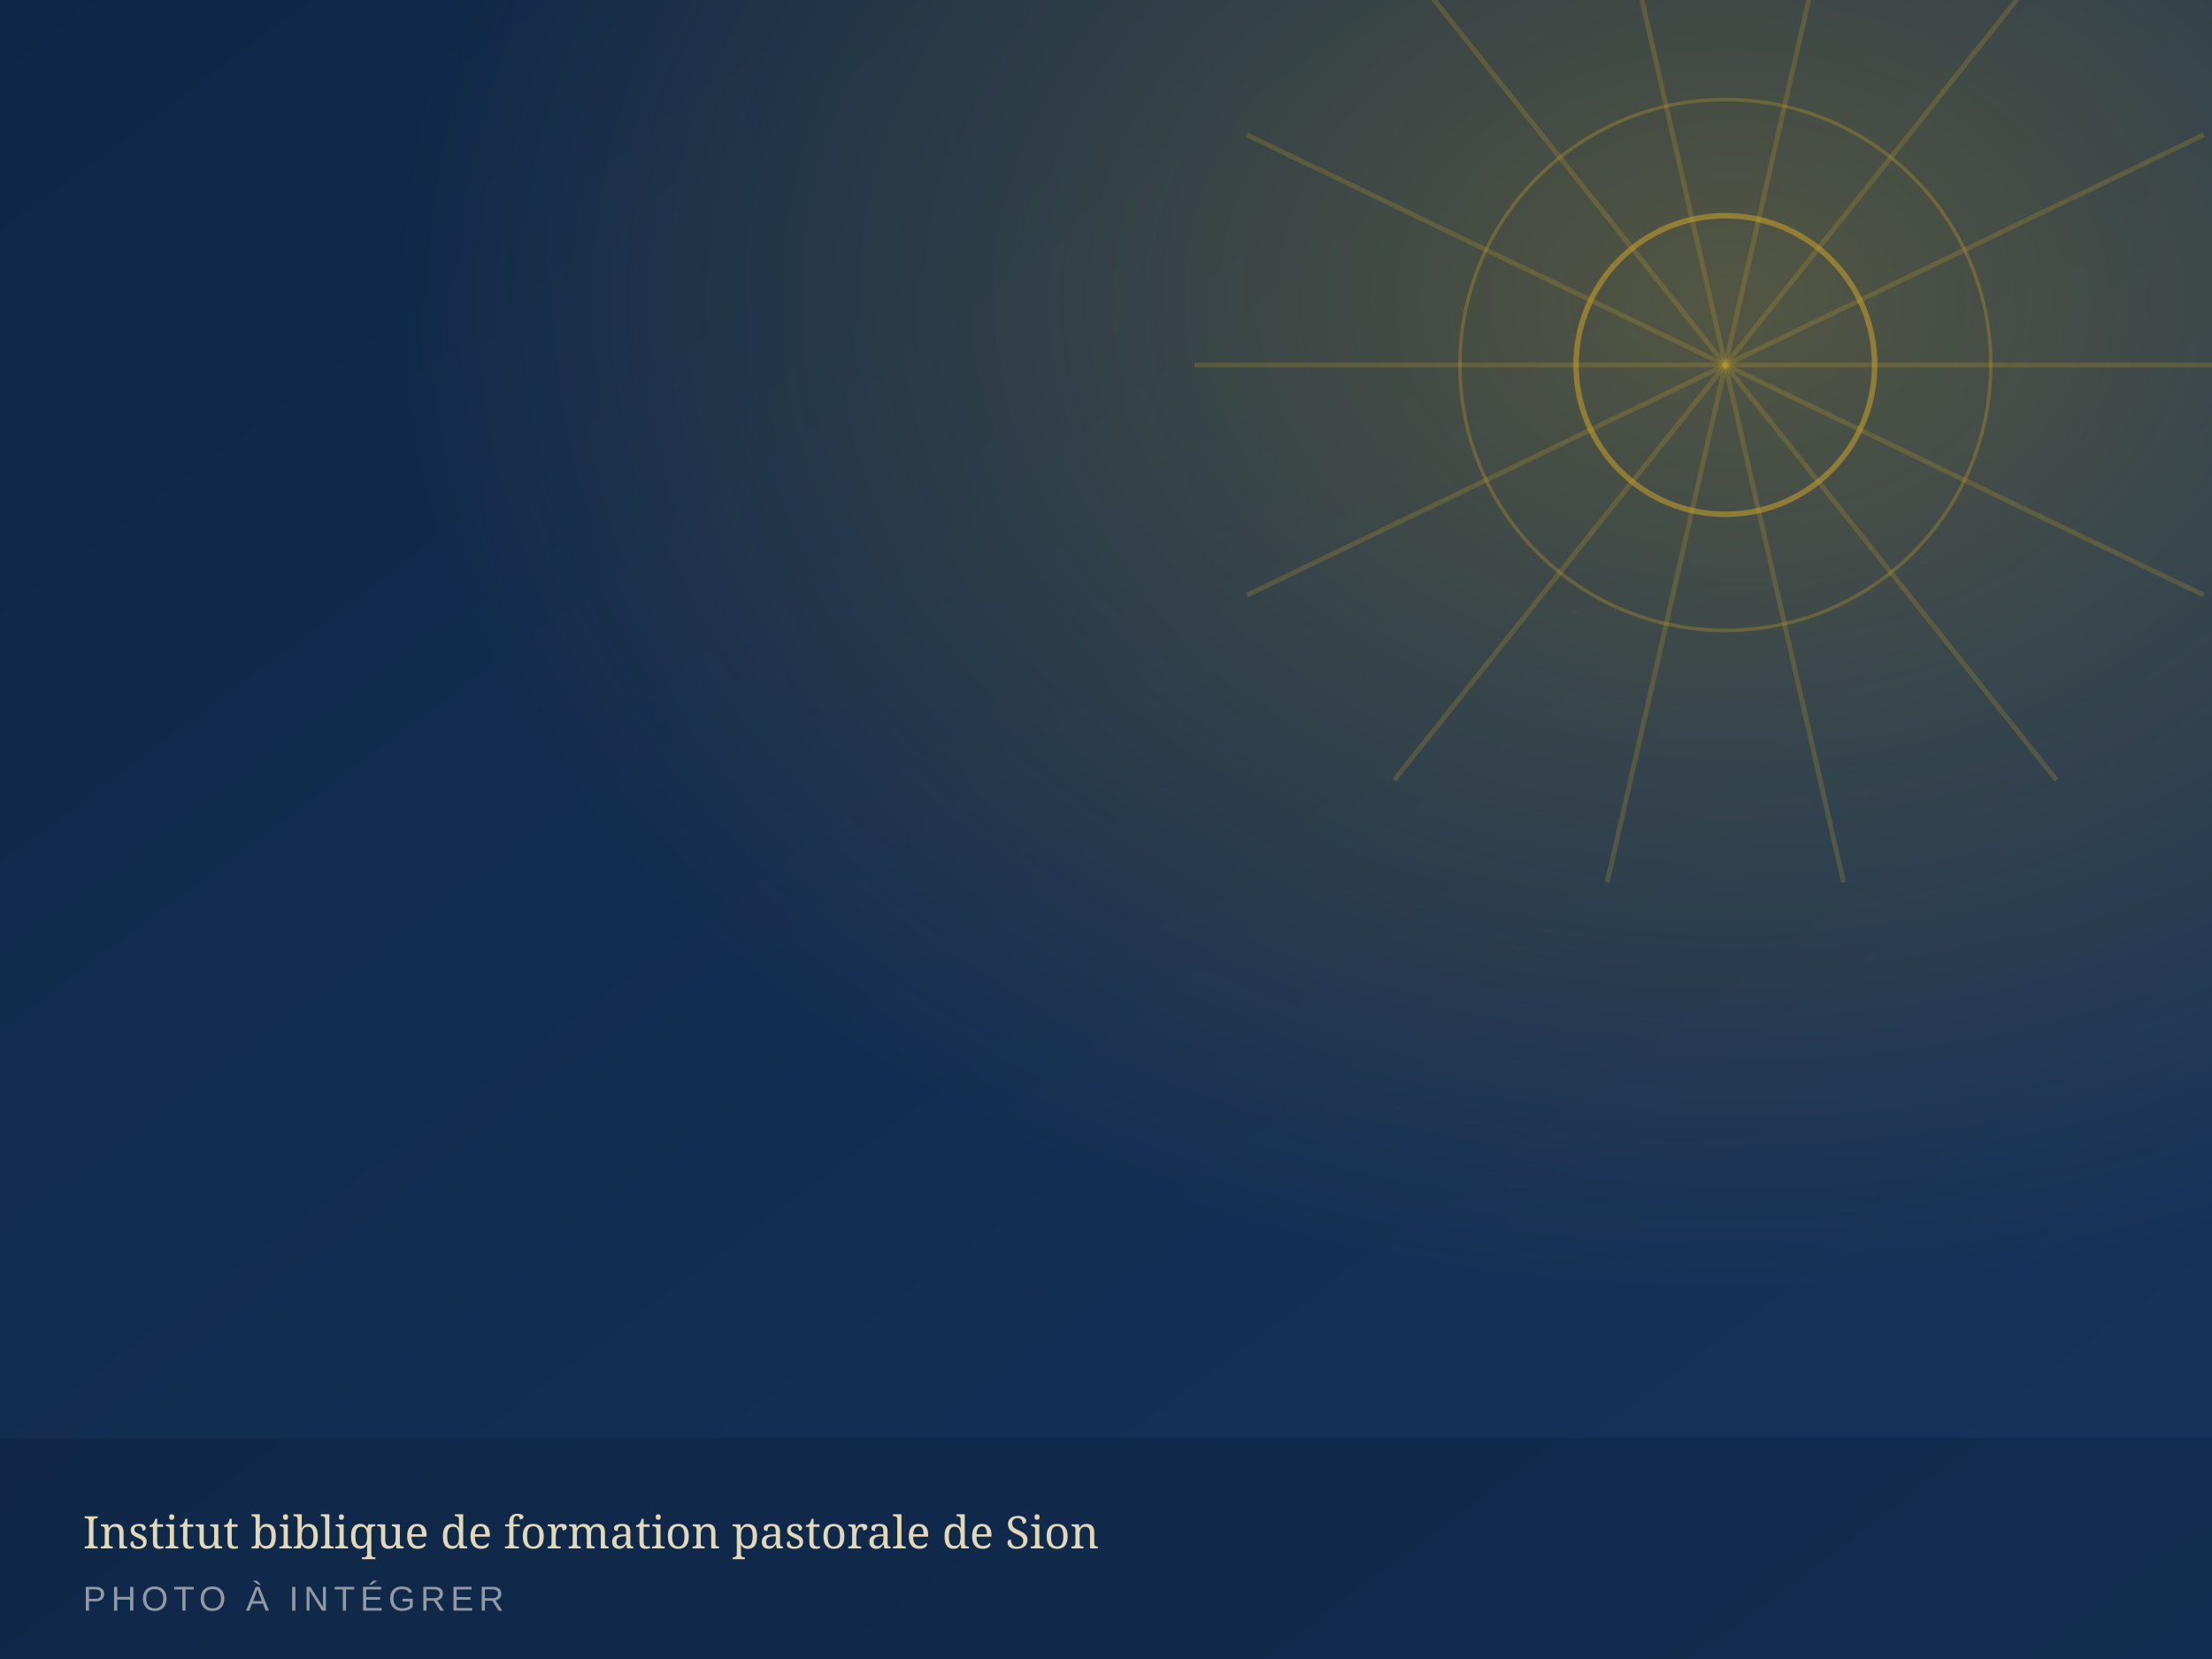
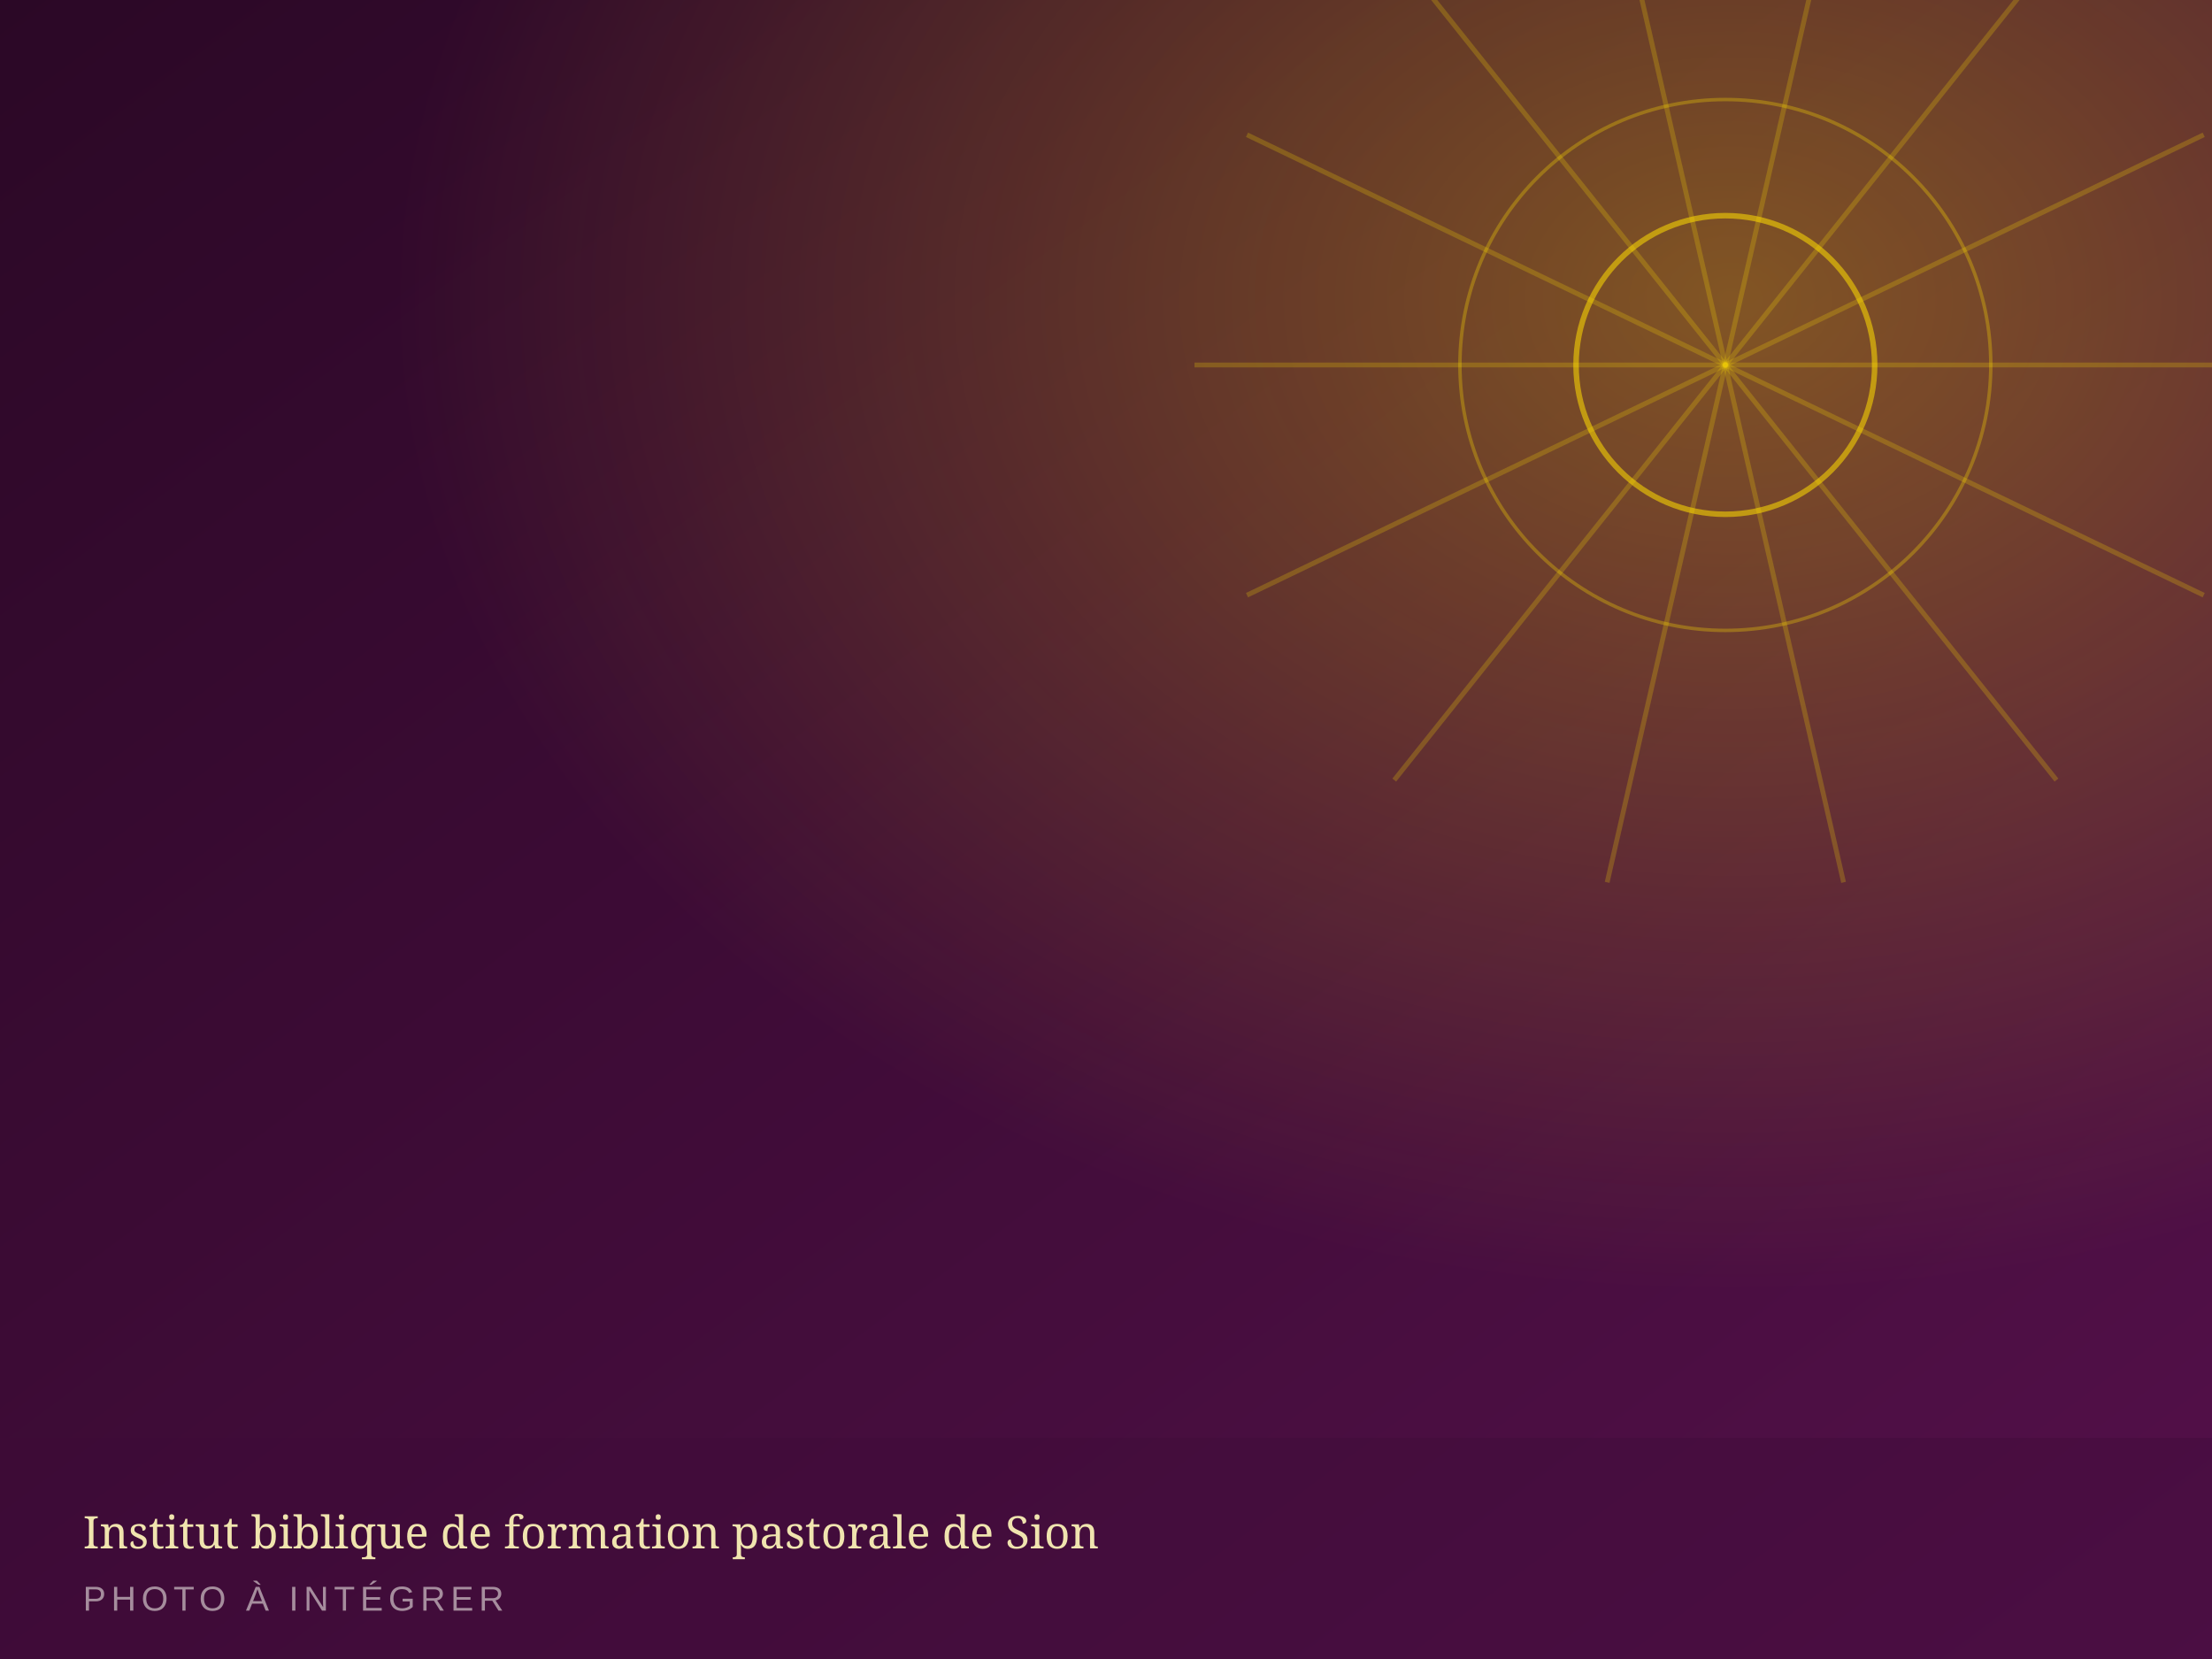
<svg xmlns="http://www.w3.org/2000/svg" viewBox="0 0 640 480" width="640" height="480" role="img" aria-label="Institut biblique de formation pastorale de Sion">
  <defs>
    <linearGradient id="g" x1="0%" y1="0%" x2="100%" y2="100%">
-       <stop offset="0%" stop-color="#0F2747" />
-       <stop offset="100%" stop-color="#17335C" />
+       <stop offset="0%" stop-color="#2B0826" />
+       <stop offset="100%" stop-color="#54104A" />
    </linearGradient>
    <radialGradient id="r" cx="78%" cy="18%" r="60%">
-       <stop offset="0%" stop-color="#C9A227" stop-opacity=".35" />
-       <stop offset="100%" stop-color="#C9A227" stop-opacity="0" />
+       <stop offset="0%" stop-color="#FFDD00" stop-opacity=".35" />
+       <stop offset="100%" stop-color="#FFDD00" stop-opacity="0" />
    </radialGradient>
  </defs>
  <rect width="640" height="480" fill="url(#g)" />
  <rect width="640" height="480" fill="url(#r)" />
-   <line x1="499.2" y1="105.6" x2="652.8" y2="105.6" stroke="#C9A227" stroke-width="1.4" opacity="0.22" />
-   <line x1="499.2" y1="105.6" x2="637.6" y2="172.2" stroke="#C9A227" stroke-width="1.4" opacity="0.22" />
-   <line x1="499.2" y1="105.6" x2="595.0" y2="225.7" stroke="#C9A227" stroke-width="1.4" opacity="0.22" />
-   <line x1="499.2" y1="105.6" x2="533.4" y2="255.3" stroke="#C9A227" stroke-width="1.4" opacity="0.22" />
-   <line x1="499.2" y1="105.6" x2="465.0" y2="255.3" stroke="#C9A227" stroke-width="1.4" opacity="0.22" />
-   <line x1="499.2" y1="105.6" x2="403.4" y2="225.7" stroke="#C9A227" stroke-width="1.4" opacity="0.22" />
-   <line x1="499.2" y1="105.6" x2="360.8" y2="172.2" stroke="#C9A227" stroke-width="1.4" opacity="0.22" />
-   <line x1="499.2" y1="105.6" x2="345.6" y2="105.6" stroke="#C9A227" stroke-width="1.4" opacity="0.22" />
-   <line x1="499.2" y1="105.6" x2="360.8" y2="39.0" stroke="#C9A227" stroke-width="1.4" opacity="0.22" />
-   <line x1="499.2" y1="105.6" x2="403.4" y2="-14.5" stroke="#C9A227" stroke-width="1.4" opacity="0.22" />
-   <line x1="499.2" y1="105.6" x2="465.0" y2="-44.1" stroke="#C9A227" stroke-width="1.4" opacity="0.22" />
-   <line x1="499.2" y1="105.6" x2="533.4" y2="-44.1" stroke="#C9A227" stroke-width="1.4" opacity="0.22" />
-   <line x1="499.2" y1="105.6" x2="595.0" y2="-14.5" stroke="#C9A227" stroke-width="1.4" opacity="0.22" />
-   <line x1="499.2" y1="105.6" x2="637.6" y2="39.0" stroke="#C9A227" stroke-width="1.4" opacity="0.22" />
-   <circle cx="499.2" cy="105.6" r="43.2" fill="none" stroke="#C9A227" stroke-width="1.6" opacity=".55" />
-   <circle cx="499.2" cy="105.6" r="76.8" fill="none" stroke="#C9A227" stroke-width="1" opacity=".3" />
-   <rect x="0" y="416" width="640" height="64" fill="#0B1F3A" opacity=".38" />
-   <text x="24" y="448" font-family="Georgia, serif" font-size="13" fill="#F4E7C1" opacity=".92">Institut biblique de formation pastorale de Sion</text>
+   <line x1="499.2" y1="105.6" x2="652.8" y2="105.6" stroke="#FFDD00" stroke-width="1.4" opacity="0.22" />
+   <line x1="499.2" y1="105.6" x2="637.6" y2="172.2" stroke="#FFDD00" stroke-width="1.4" opacity="0.22" />
+   <line x1="499.2" y1="105.6" x2="595.0" y2="225.7" stroke="#FFDD00" stroke-width="1.4" opacity="0.22" />
+   <line x1="499.2" y1="105.6" x2="533.4" y2="255.3" stroke="#FFDD00" stroke-width="1.4" opacity="0.22" />
+   <line x1="499.2" y1="105.6" x2="465.0" y2="255.3" stroke="#FFDD00" stroke-width="1.4" opacity="0.22" />
+   <line x1="499.2" y1="105.6" x2="403.4" y2="225.7" stroke="#FFDD00" stroke-width="1.4" opacity="0.22" />
+   <line x1="499.2" y1="105.6" x2="360.8" y2="172.2" stroke="#FFDD00" stroke-width="1.4" opacity="0.22" />
+   <line x1="499.2" y1="105.6" x2="345.6" y2="105.6" stroke="#FFDD00" stroke-width="1.4" opacity="0.22" />
+   <line x1="499.2" y1="105.6" x2="360.8" y2="39.0" stroke="#FFDD00" stroke-width="1.4" opacity="0.22" />
+   <line x1="499.2" y1="105.6" x2="403.4" y2="-14.5" stroke="#FFDD00" stroke-width="1.4" opacity="0.22" />
+   <line x1="499.2" y1="105.6" x2="465.0" y2="-44.1" stroke="#FFDD00" stroke-width="1.4" opacity="0.22" />
+   <line x1="499.2" y1="105.6" x2="533.4" y2="-44.1" stroke="#FFDD00" stroke-width="1.4" opacity="0.22" />
+   <line x1="499.2" y1="105.6" x2="595.0" y2="-14.5" stroke="#FFDD00" stroke-width="1.4" opacity="0.22" />
+   <line x1="499.2" y1="105.6" x2="637.6" y2="39.0" stroke="#FFDD00" stroke-width="1.4" opacity="0.22" />
+   <circle cx="499.2" cy="105.6" r="43.2" fill="none" stroke="#FFDD00" stroke-width="1.6" opacity=".55" />
+   <circle cx="499.2" cy="105.6" r="76.8" fill="none" stroke="#FFDD00" stroke-width="1" opacity=".3" />
+   <rect x="0" y="416" width="640" height="64" fill="#3D0B37" opacity=".38" />
+   <text x="24" y="448" font-family="Georgia, serif" font-size="13" fill="#FFF6B8" opacity=".92">Institut biblique de formation pastorale de Sion</text>
  <text x="24" y="466" font-family="Arial, sans-serif" font-size="10" letter-spacing="1.5" fill="#FAF7F0" opacity=".55">PHOTO À INTÉGRER</text>
</svg>
